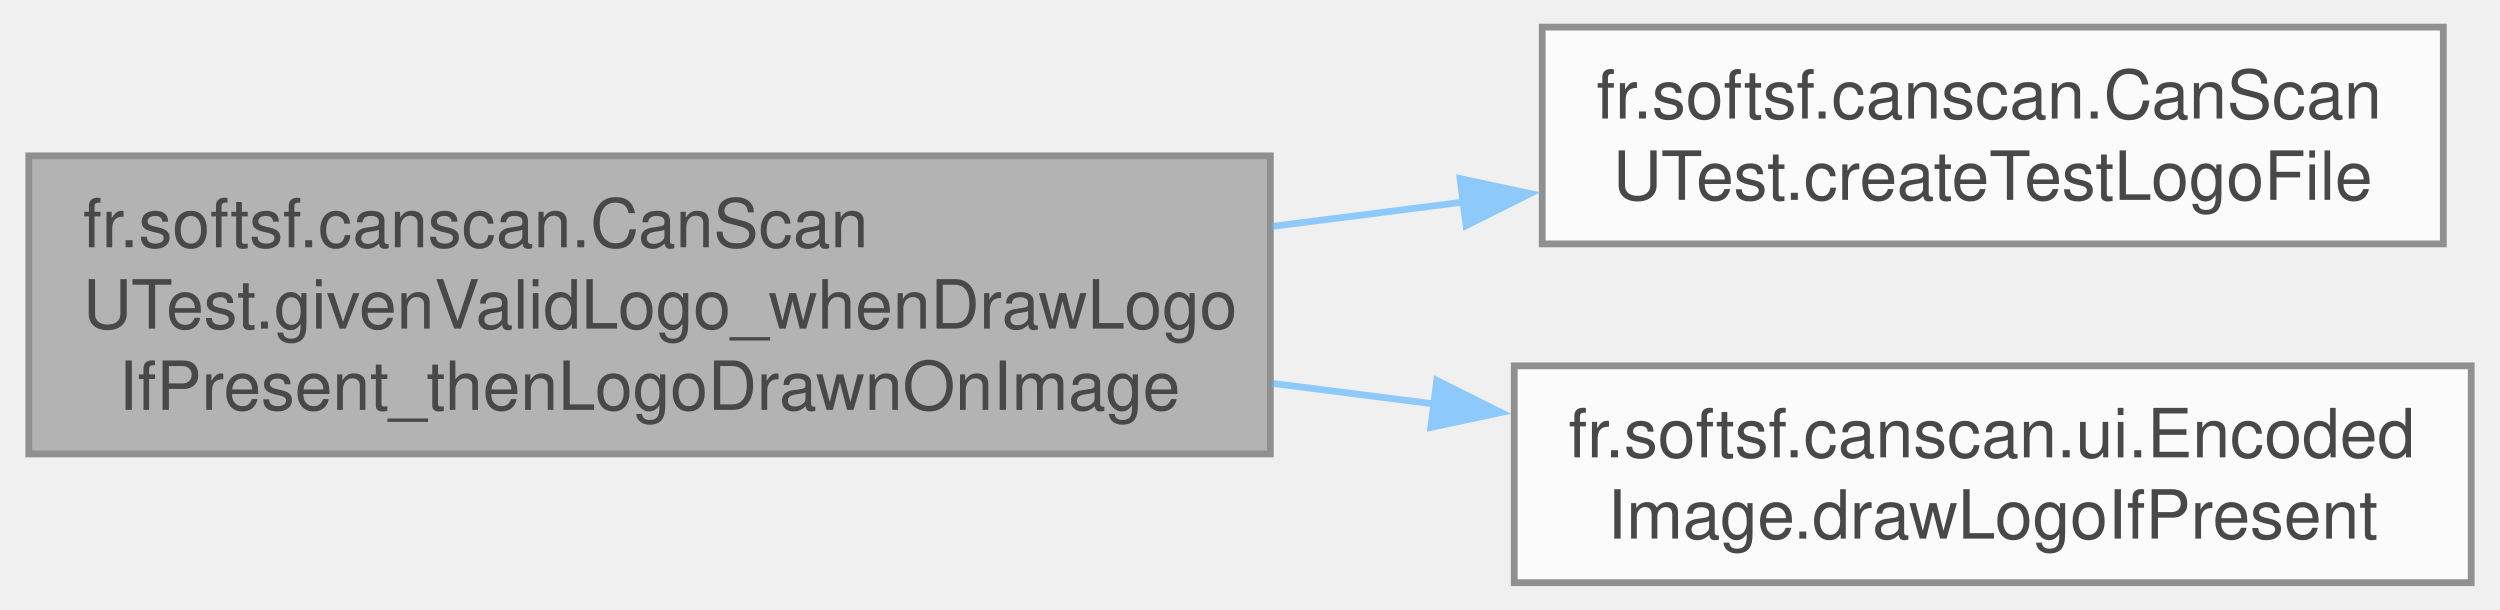
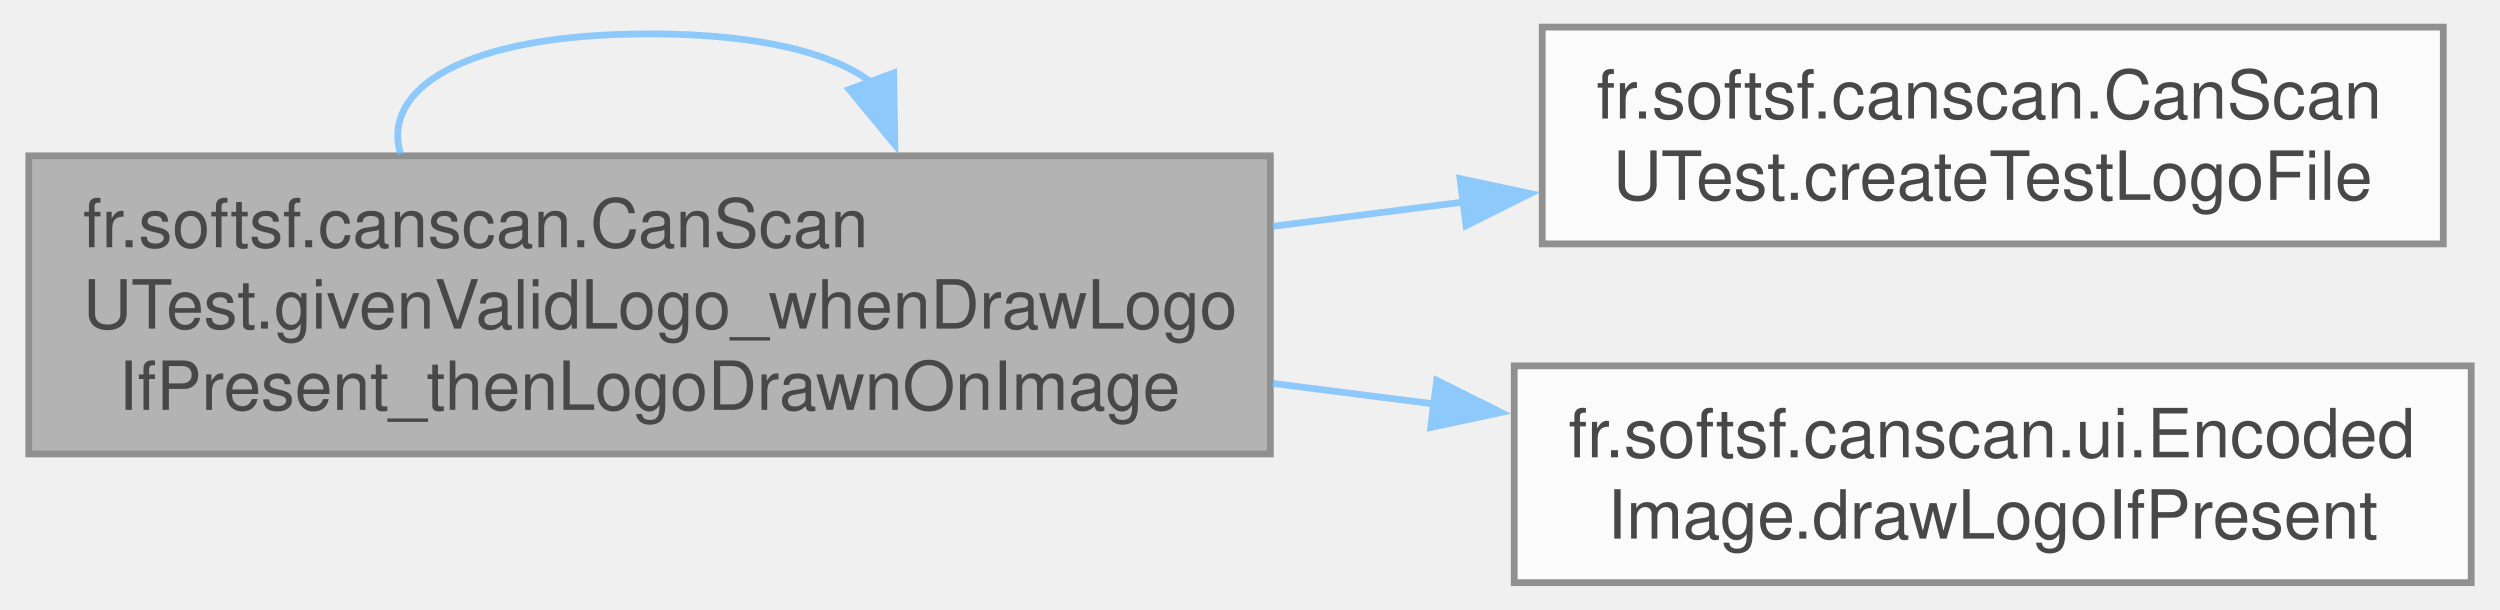
<svg xmlns="http://www.w3.org/2000/svg" xmlns:xlink="http://www.w3.org/1999/xlink" width="369pt" height="90pt" viewBox="0.00 0.00 368.50 90.00">
  <svg id="main" version="1.1" xml:space="preserve">
    <style type="text/css">
.node, .edge {opacity: 0.7;}
.node.selected, .edge.selected {opacity: 1;}
.edge:hover path { stroke: red; }
.edge:hover polygon { stroke: red; fill: red; }
</style>
    <svg id="graph" class="graph">
      <g id="graph0" class="graph" transform="scale(1 1) rotate(0) translate(4 86)">
        <g id="Node000001" class="node">
          <g id="a_Node000001">
            <a xlink:title=" ">
              <polygon fill="#999999" stroke="#666666" points="183.25,-63 0,-63 0,-19 183.25,-19 183.25,-63" />
              <text text-anchor="start" x="8" y="-49.5" font-family="Helvetica,sans-Serif" font-size="10.00">fr.softsf.canscan.CanScan</text>
              <text text-anchor="start" x="8" y="-37.5" font-family="Helvetica,sans-Serif" font-size="10.00">UTest.givenValidLogo_whenDrawLogo</text>
              <text text-anchor="middle" x="91.62" y="-25.5" font-family="Helvetica,sans-Serif" font-size="10.00">IfPresent_thenLogoDrawnOnImage</text>
            </a>
          </g>
        </g>
+         <g id="edge3_Node000001_Node000001" class="edge">
+           <g id="a_edge3_Node000001_Node000001">
+             <a xlink:title=" ">
+               <path fill="none" stroke="#63b8ff" d="M54.9,-63.21C51.89,-72.8 64.13,-81 91.62,-81 107.95,-81 118.9,-78.11 124.47,-73.75" />
+               <polygon fill="#63b8ff" stroke="#63b8ff" points="127.65,-75.23 127.83,-64.63 121.09,-72.8 127.65,-75.23" />
+             </a>
+           </g>
+         </g>
        <g id="Node000002" class="node">
          <g id="a_Node000002">
-             <a xlink:href="classfr_1_1softsf_1_1canscan_1_1_can_scan_u_test.html#abe028cb3381791e1ae35aaedbdf52e9b" target="_top" xlink:title=" ">
+             <a xlink:href="classfr_1_1softsf_1_1canscan_1_1_can_scan_u_test.html#abe028cb3381791e1ae35aaedbdf52e9b" target="_top" xlink:title="Crée un fichier image temporaire pour les besoins des tests.">
              <polygon fill="white" stroke="#666666" points="356.38,-82 223.38,-82 223.38,-50 356.38,-50 356.38,-82" />
              <text text-anchor="start" x="231.38" y="-68.5" font-family="Helvetica,sans-Serif" font-size="10.00">fr.softsf.canscan.CanScan</text>
              <text text-anchor="middle" x="289.88" y="-56.5" font-family="Helvetica,sans-Serif" font-size="10.00">UTest.createTestLogoFile</text>
            </a>
          </g>
        </g>
        <g id="edge1_Node000001_Node000002" class="edge">
          <g id="a_edge1_Node000001_Node000002">
            <a xlink:title=" ">
              <path fill="none" stroke="#63b8ff" d="M183.57,-52.59C193.05,-53.79 202.62,-55.01 211.92,-56.2" />
              <polygon fill="#63b8ff" stroke="#63b8ff" points="211.25,-59.64 221.61,-57.43 212.14,-52.7 211.25,-59.64" />
            </a>
          </g>
        </g>
        <g id="Node000003" class="node">
          <g id="a_Node000003">
            <a xlink:href="classfr_1_1softsf_1_1canscan_1_1ui_1_1_encoded_image.html#ade10f89c4a09ef2a68d99169cbf5f4fb" target="_top" xlink:title="Draws the logo at the center of the QR code if a valid logo file is provided.">
              <polygon fill="white" stroke="#666666" points="360.5,-32 219.25,-32 219.25,0 360.5,0 360.5,-32" />
              <text text-anchor="start" x="227.25" y="-18.5" font-family="Helvetica,sans-Serif" font-size="10.00">fr.softsf.canscan.ui.Encoded</text>
              <text text-anchor="middle" x="289.88" y="-6.5" font-family="Helvetica,sans-Serif" font-size="10.00">Image.drawLogoIfPresent</text>
            </a>
          </g>
        </g>
        <g id="edge2_Node000001_Node000003" class="edge">
          <g id="a_edge2_Node000001_Node000003">
            <a xlink:title=" ">
              <path fill="none" stroke="#63b8ff" d="M183.57,-29.41C191.52,-28.4 199.53,-27.38 207.4,-26.38" />
              <polygon fill="#63b8ff" stroke="#63b8ff" points="207.81,-29.86 217.29,-25.12 206.93,-22.91 207.81,-29.86" />
            </a>
          </g>
        </g>
      </g>
    </svg>
  </svg>
  <style type="text/css">

[data-mouse-over-selected='false'] { opacity: 0.7; }
[data-mouse-over-selected='true']  { opacity: 1.0; }

</style>
</svg>
